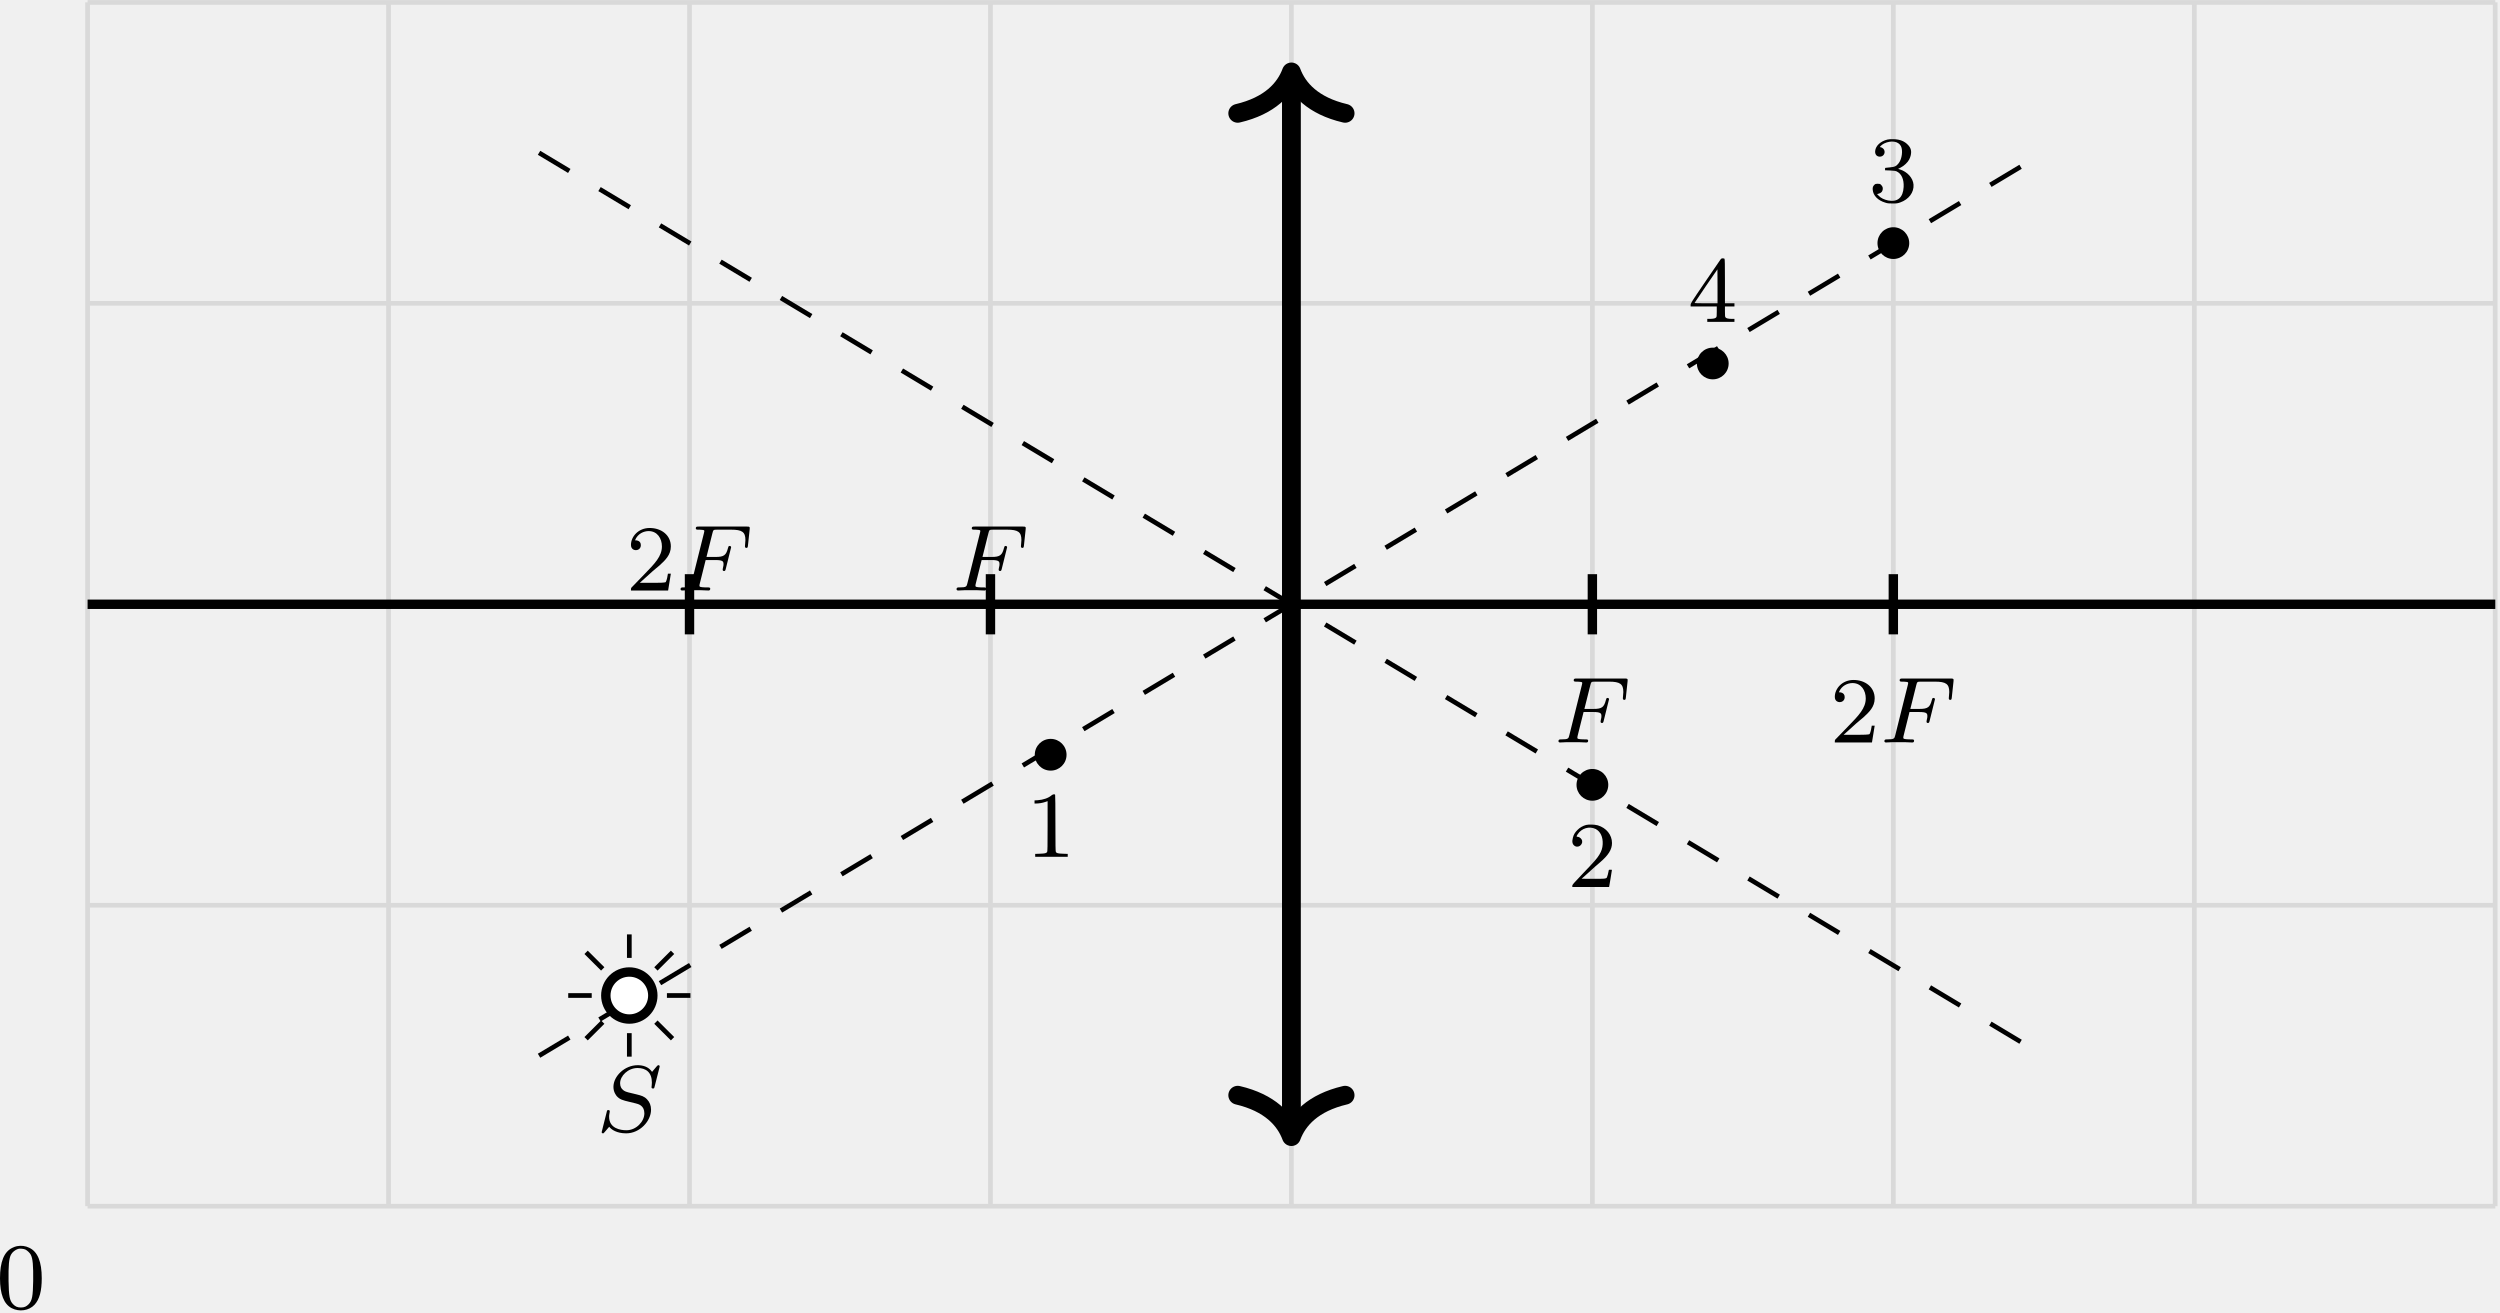
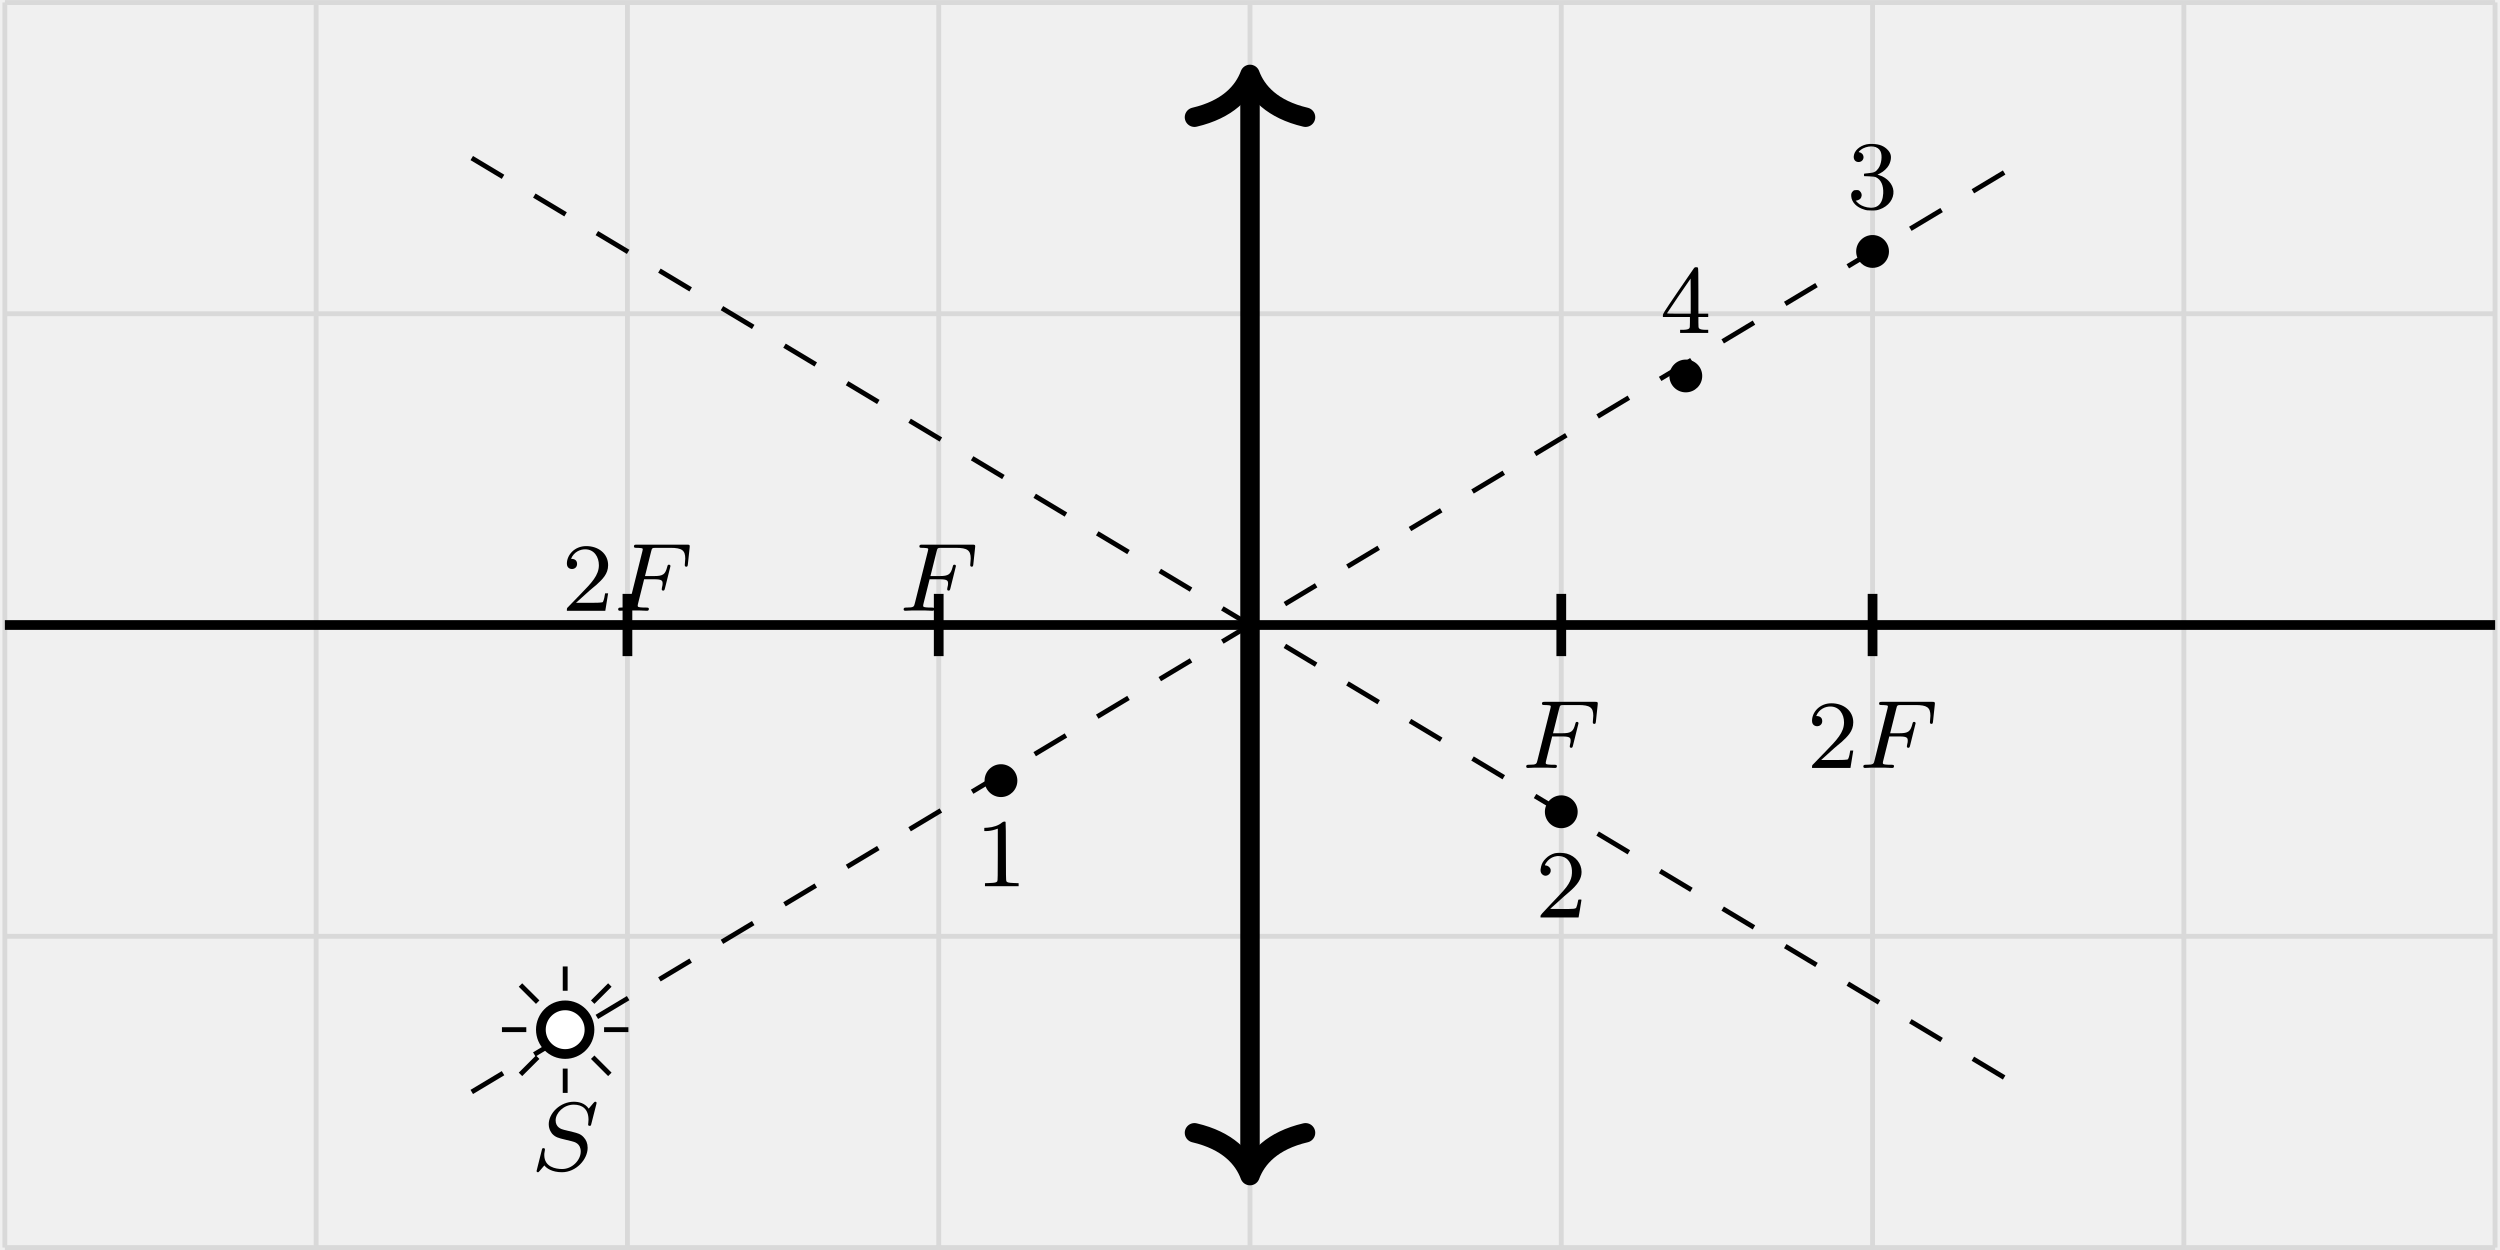
- <svg xmlns="http://www.w3.org/2000/svg" xmlns:xlink="http://www.w3.org/1999/xlink" version="1.1" width="275.497pt" height="144.593pt" viewBox="-66.362 -70.008 211.921 111.225">
+ <svg xmlns="http://www.w3.org/2000/svg" xmlns:xlink="http://www.w3.org/1999/xlink" version="1.1" width="266.358pt" height="133.179pt" viewBox="-70.008 -70.008 204.891 102.445">
  <defs>
-     <path id="g2-48" d="M1.753-5.268C1.666-5.252 1.498-5.197 1.379-5.133C.669-4.798 .327-3.945 .327-2.55C.327-1.196 .654-.367 1.315-.016C1.969 .319 2.782 .199 3.252-.303C3.674-.757 3.866-1.467 3.866-2.55C3.866-3.945 3.523-4.798 2.813-5.133C2.479-5.3 2.128-5.34 1.753-5.268ZM2.487-4.981C2.654-4.894 2.861-4.694 2.933-4.551C3.108-4.224 3.156-3.626 3.14-2.319C3.116-1.012 3.053-.669 2.766-.359C2.566-.151 2.383-.072 2.096-.072S1.626-.151 1.427-.359C1.14-.669 1.076-1.012 1.052-2.319C1.036-3.626 1.084-4.224 1.259-4.551C1.355-4.75 1.618-4.965 1.857-5.037C1.993-5.085 2.343-5.053 2.487-4.981Z" />
    <path id="g2-49" d="M2.192-5.22C1.929-4.989 1.482-4.838 1.02-4.806L.749-4.79V-4.655V-4.527H.901C1.124-4.527 1.419-4.575 1.65-4.655L1.857-4.726V-2.59C1.857-.964 1.849-.446 1.817-.414C1.737-.311 1.634-.287 1.219-.271L.805-.255V-.135V-.008H2.184H3.563V-.135V-.255L3.148-.271C2.742-.287 2.63-.311 2.558-.414C2.527-.446 2.519-1.02 2.519-2.837C2.519-4.144 2.511-5.236 2.495-5.26C2.471-5.34 2.303-5.316 2.192-5.22Z" />
    <path id="g2-50" d="M1.586-5.26C1.315-5.189 1.044-5.037 .853-4.838C.646-4.639 .526-4.439 .462-4.176C.367-3.826 .422-3.602 .63-3.475C.98-3.26 1.411-3.69 1.196-4.041C1.124-4.16 .972-4.256 .861-4.256S.757-4.296 .869-4.471C1.196-4.981 1.857-5.181 2.391-4.918C2.798-4.71 3.021-4.24 2.989-3.626C2.973-3.3 2.893-3.053 2.702-2.734C2.519-2.431 2.271-2.144 1.299-1.132C.486-.279 .414-.199 .414-.104V0H1.977H3.531L3.547-.08C3.555-.128 3.602-.414 3.658-.733C3.706-1.044 3.754-1.339 3.762-1.387C3.778-1.467 3.778-1.467 3.642-1.467C3.515-1.467 3.507-1.467 3.491-1.355C3.459-1.164 3.387-.893 3.347-.813C3.292-.701 3.14-.685 2.096-.693L1.203-.701L1.809-1.243C2.136-1.546 2.55-1.913 2.726-2.056C3.475-2.694 3.778-3.172 3.778-3.73C3.778-4.415 3.3-5.013 2.574-5.228C2.335-5.3 1.793-5.316 1.586-5.26Z" />
    <path id="g2-51" d="M1.618-5.26C1.036-5.125 .614-4.734 .574-4.288C.55-4.001 .709-3.81 .972-3.81C1.283-3.81 1.474-4.129 1.323-4.407C1.267-4.511 1.108-4.615 1.004-4.615C.909-4.615 1.14-4.83 1.331-4.926C1.921-5.212 2.55-5.117 2.758-4.702C2.941-4.352 2.845-3.618 2.582-3.276C2.375-3.005 2.256-2.941 1.817-2.901C1.634-2.885 1.467-2.869 1.443-2.861S1.403-2.813 1.411-2.75L1.419-2.654L1.841-2.638C2.184-2.622 2.287-2.606 2.399-2.558C2.805-2.367 3.021-1.897 2.989-1.243C2.941-.335 2.479 .056 1.674-.096C1.339-.167 1.068-.295 .885-.486L.733-.638L.861-.669C1.044-.725 1.132-.797 1.18-.909C1.267-1.108 1.227-1.283 1.06-1.435C.996-1.498 .956-1.514 .789-1.514C.63-1.514 .59-1.498 .518-1.435C.383-1.307 .351-1.203 .367-1.004C.406-.51 .805-.096 1.435 .088C1.626 .151 1.722 .159 2.048 .159C2.407 .159 2.463 .151 2.694 .072C3.427-.183 3.873-.789 3.826-1.435C3.786-1.993 3.308-2.527 2.678-2.726L2.519-2.774L2.75-2.893C3.021-3.029 3.332-3.324 3.451-3.555C3.499-3.634 3.555-3.786 3.579-3.881C3.674-4.256 3.618-4.519 3.379-4.782C3.076-5.117 2.686-5.276 2.144-5.292C1.921-5.3 1.745-5.292 1.618-5.26Z" />
    <path id="g2-52" d="M2.774-5.3C2.734-5.244 2.152-4.392 1.467-3.395C.295-1.674 .239-1.578 .239-1.451V-1.315H1.347H2.455V-.885C2.455-.518 2.447-.446 2.407-.391C2.335-.303 2.176-.271 1.881-.263H1.65V-.135V-.008H2.798H3.953V-.135V-.263H3.722C3.427-.271 3.268-.303 3.196-.391C3.156-.446 3.148-.518 3.148-.885V-1.315H3.555H3.953V-1.451V-1.586H3.555H3.148V-3.451C3.148-4.87 3.14-5.332 3.108-5.364C3.092-5.38 3.021-5.396 2.965-5.396C2.869-5.396 2.837-5.38 2.774-5.3ZM2.519-3.029V-1.586H1.538C.925-1.586 .566-1.594 .574-1.618C.582-1.65 2.495-4.463 2.511-4.463C2.511-4.463 2.519-3.818 2.519-3.029Z" />
    <path id="g1-50" d="M2.248-1.626C2.375-1.745 2.71-2.008 2.837-2.12C3.332-2.574 3.802-3.013 3.802-3.738C3.802-4.686 3.005-5.3 2.008-5.3C1.052-5.3 .422-4.575 .422-3.866C.422-3.475 .733-3.419 .845-3.419C1.012-3.419 1.259-3.539 1.259-3.842C1.259-4.256 .861-4.256 .765-4.256C.996-4.838 1.53-5.037 1.921-5.037C2.662-5.037 3.045-4.407 3.045-3.738C3.045-2.909 2.463-2.303 1.522-1.339L.518-.303C.422-.215 .422-.199 .422 0H3.571L3.802-1.427H3.555C3.531-1.267 3.467-.869 3.371-.717C3.324-.654 2.718-.654 2.59-.654H1.172L2.248-1.626Z" />
    <path id="g0-70" d="M2.519-2.582H3.347C4.001-2.582 4.033-2.455 4.033-2.224C4.033-2.168 4.033-2.088 3.977-1.881C3.969-1.849 3.961-1.785 3.961-1.761C3.961-1.753 3.961-1.65 4.081-1.65C4.176-1.65 4.2-1.73 4.224-1.833L4.647-3.539C4.655-3.555 4.678-3.658 4.678-3.666C4.678-3.698 4.655-3.778 4.551-3.778C4.455-3.778 4.439-3.706 4.415-3.61C4.256-2.989 4.073-2.845 3.363-2.845H2.59L3.092-4.854C3.164-5.141 3.172-5.157 3.499-5.157H4.67C5.619-5.157 5.89-4.957 5.89-4.272C5.89-4.105 5.85-3.897 5.85-3.746C5.85-3.65 5.906-3.61 5.97-3.61C6.081-3.61 6.089-3.682 6.105-3.818L6.249-5.173C6.257-5.212 6.257-5.268 6.257-5.308C6.257-5.42 6.161-5.42 6.017-5.42H1.929C1.785-5.42 1.682-5.42 1.682-5.276C1.682-5.157 1.777-5.157 1.913-5.157C1.969-5.157 2.08-5.157 2.216-5.141C2.383-5.125 2.407-5.109 2.407-5.029C2.407-4.989 2.399-4.957 2.375-4.87L1.315-.63C1.243-.327 1.227-.263 .638-.263C.486-.263 .391-.263 .391-.112C.391-.08 .414 0 .518 0C.685 0 .877-.024 1.052-.024H2.152C2.303-.016 2.59 0 2.742 0C2.798 0 2.909 0 2.909-.151C2.909-.263 2.813-.263 2.646-.263S2.415-.263 2.232-.279C2.016-.303 1.993-.327 1.993-.422C1.993-.43 1.993-.478 2.024-.598L2.519-2.582Z" />
    <path id="g0-83" d="M5.348-5.396C5.356-5.428 5.372-5.475 5.372-5.515C5.372-5.571 5.324-5.611 5.268-5.611S5.197-5.595 5.109-5.499C5.021-5.396 4.814-5.141 4.726-5.045C4.415-5.499 3.913-5.611 3.507-5.611C2.399-5.611 1.451-4.678 1.451-3.77C1.451-3.308 1.698-3.037 1.737-2.981C2-2.702 2.232-2.638 2.805-2.503C3.084-2.431 3.1-2.431 3.332-2.375S4.073-2.192 4.073-1.53C4.073-.837 3.387-.096 2.55-.096C2.032-.096 1.084-.255 1.084-1.243C1.084-1.267 1.084-1.435 1.132-1.626L1.14-1.706C1.14-1.801 1.052-1.809 1.02-1.809C.917-1.809 .909-1.777 .869-1.594L.542-.295C.51-.175 .454 .04 .454 .064C.454 .128 .502 .167 .558 .167S.622 .159 .709 .056L1.092-.391C1.275-.151 1.73 .167 2.534 .167C3.69 .167 4.639-.877 4.639-1.833C4.639-2.2 4.519-2.487 4.304-2.71C4.065-2.973 3.802-3.037 3.427-3.132C3.196-3.188 2.885-3.26 2.702-3.308C2.463-3.363 2.016-3.523 2.016-4.081C2.016-4.702 2.686-5.372 3.499-5.372C4.216-5.372 4.71-4.997 4.71-4.136C4.71-3.945 4.678-3.778 4.678-3.746C4.678-3.65 4.75-3.634 4.806-3.634C4.902-3.634 4.91-3.666 4.941-3.794L5.348-5.396Z" />
  </defs>
  <g id="page1">
-     <path d="M-58.937 32.238H145.16M-58.937 6.727H145.16M-58.937-18.785H145.16M-58.937-44.297H145.16M-58.937-69.801H145.16M-58.937 32.238V-69.809M-33.426 32.238V-69.809M-7.914 32.238V-69.809M17.598 32.238V-69.809M43.109 32.238V-69.809M68.621 32.238V-69.809M94.133 32.238V-69.809M119.648 32.238V-69.809M145.149 32.238V-69.809" stroke="#d9d9d9" fill="none" stroke-width=".399" stroke-miterlimit="10" />
-     <path d="M-58.937-18.785H145.16" stroke="#000" fill="none" stroke-width=".797" stroke-miterlimit="10" />
-     <path d="M43.109 25.543V-63.113" stroke="#000" fill="none" stroke-width="1.594" stroke-miterlimit="10" />
-     <path d="M47.66 22.832C44.93 23.473 43.641 24.902 43.109 26.34C42.578 24.902 41.289 23.473 38.559 22.832" stroke="#000" fill="none" stroke-width="1.594" stroke-miterlimit="10" stroke-linecap="round" stroke-linejoin="round" />
-     <path d="M38.559-60.402C41.289-61.043 42.578-62.473 43.109-63.91C43.641-62.473 44.93-61.043 47.66-60.402" stroke="#000" fill="none" stroke-width="1.594" stroke-miterlimit="10" stroke-linecap="round" stroke-linejoin="round" />
-     <path d="M-20.668-57.055L106.891 19.484" stroke="#000" fill="none" stroke-width=".399" stroke-miterlimit="10" stroke-dasharray="2.989 2.989" />
-     <path d="M-20.668 19.484L106.891-57.055" stroke="#000" fill="none" stroke-width=".399" stroke-miterlimit="10" stroke-dasharray="2.989 2.989" />
-     <path d="M17.598-21.336V-16.234" stroke="#000" fill="none" stroke-width=".797" stroke-miterlimit="10" />
-     <g transform="matrix(1 0 0 1 -28.7796 -1.1669)">
-       <use x="43.111" y="-18.785" xlink:href="#g0-70" />
+     <path d="M-69.609 32.238H134.484M-69.609 6.727H134.484M-69.609-18.785H134.484M-69.609-44.297H134.484M-69.609-69.801H134.484M-69.609 32.238V-69.809M-44.098 32.238V-69.809M-18.586 32.238V-69.809M6.926 32.238V-69.809M32.438 32.238V-69.809M57.949 32.238V-69.809M83.461 32.238V-69.809M108.973 32.238V-69.809M134.476 32.238V-69.809" stroke="#d9d9d9" fill="none" stroke-width=".399" stroke-miterlimit="10" />
+     <path d="M-69.609-18.785H134.484" stroke="#000" fill="none" stroke-width=".797" stroke-miterlimit="10" />
+     <path d="M32.438 25.543V-63.113" stroke="#000" fill="none" stroke-width="1.594" stroke-miterlimit="10" />
+     <path d="M36.988 22.832C34.258 23.473 32.969 24.902 32.438 26.34C31.906 24.902 30.617 23.473 27.887 22.832" stroke="#000" fill="none" stroke-width="1.594" stroke-miterlimit="10" stroke-linecap="round" stroke-linejoin="round" />
+     <path d="M27.887-60.402C30.617-61.043 31.906-62.473 32.438-63.91C32.969-62.473 34.258-61.043 36.988-60.402" stroke="#000" fill="none" stroke-width="1.594" stroke-miterlimit="10" stroke-linecap="round" stroke-linejoin="round" />
+     <path d="M-31.344-57.055L96.219 19.484" stroke="#000" fill="none" stroke-width=".399" stroke-miterlimit="10" stroke-dasharray="2.989 2.989" />
+     <path d="M-31.344 19.484L96.219-57.055" stroke="#000" fill="none" stroke-width=".399" stroke-miterlimit="10" stroke-dasharray="2.989 2.989" />
+     <path d="M6.926-21.336V-16.234" stroke="#000" fill="none" stroke-width=".797" stroke-miterlimit="10" />
+     <g transform="matrix(1 0 0 1 -28.77962 -1.1669)">
+       <use x="32.438" y="-18.785" xlink:href="#g0-70" />
    </g>
-     <path d="M-7.914-21.336V-16.234" stroke="#000" fill="none" stroke-width=".797" stroke-miterlimit="10" />
+     <path d="M-18.586-21.336V-16.234" stroke="#000" fill="none" stroke-width=".797" stroke-miterlimit="10" />
    <g transform="matrix(1 0 0 1 -56.4087 -1.1669)">
-       <use x="43.111" y="-18.785" xlink:href="#g1-50" />
-       <use x="47.345" y="-18.785" xlink:href="#g0-70" />
+       <use x="32.438" y="-18.785" xlink:href="#g1-50" />
+       <use x="36.672" y="-18.785" xlink:href="#g0-70" />
    </g>
-     <path d="M68.621-21.336V-16.234" stroke="#000" fill="none" stroke-width=".797" stroke-miterlimit="10" />
+     <path d="M57.949-21.336V-16.234" stroke="#000" fill="none" stroke-width=".797" stroke-miterlimit="10" />
    <g transform="matrix(1 0 0 1 22.2443 11.71587)">
-       <use x="43.111" y="-18.785" xlink:href="#g0-70" />
+       <use x="32.438" y="-18.785" xlink:href="#g0-70" />
    </g>
-     <path d="M94.133-21.336V-16.234" stroke="#000" fill="none" stroke-width=".797" stroke-miterlimit="10" />
+     <path d="M83.461-21.336V-16.234" stroke="#000" fill="none" stroke-width=".797" stroke-miterlimit="10" />
    <g transform="matrix(1 0 0 1 45.6391 11.71587)">
-       <use x="43.111" y="-18.785" xlink:href="#g1-50" />
-       <use x="47.345" y="-18.785" xlink:href="#g0-70" />
+       <use x="32.438" y="-18.785" xlink:href="#g1-50" />
+       <use x="36.672" y="-18.785" xlink:href="#g0-70" />
    </g>
-     <path d="M-11.023 14.379C-11.023 13.281-11.914 12.387-13.016 12.387C-14.117 12.387-15.008 13.281-15.008 14.379C-15.008 15.48-14.117 16.375-13.016 16.375C-11.914 16.375-11.023 15.48-11.023 14.379Z" fill="#fff" />
-     <path d="M-11.023 14.379C-11.023 13.281-11.914 12.387-13.016 12.387C-14.117 12.387-15.008 13.281-15.008 14.379C-15.008 15.48-14.117 16.375-13.016 16.375C-11.914 16.375-11.023 15.48-11.023 14.379Z" stroke="#000" fill="none" stroke-width=".797" stroke-miterlimit="10" />
-     <path d="M-9.828 14.379H-7.836" stroke="#000" fill="none" stroke-width=".399" stroke-miterlimit="10" />
-     <path d="M-10.762 12.125L-9.352 10.719" stroke="#000" fill="none" stroke-width=".399" stroke-miterlimit="10" />
-     <path d="M-13.016 11.191V9.199" stroke="#000" fill="none" stroke-width=".399" stroke-miterlimit="10" />
-     <path d="M-15.27 12.125L-16.68 10.719" stroke="#000" fill="none" stroke-width=".399" stroke-miterlimit="10" />
-     <path d="M-16.203 14.379H-18.195" stroke="#000" fill="none" stroke-width=".399" stroke-miterlimit="10" />
-     <path d="M-15.27 16.637L-16.68 18.043" stroke="#000" fill="none" stroke-width=".399" stroke-miterlimit="10" />
-     <path d="M-13.016 17.57V19.562" stroke="#000" fill="none" stroke-width=".399" stroke-miterlimit="10" />
-     <path d="M-10.762 16.637L-9.352 18.043" stroke="#000" fill="none" stroke-width=".399" stroke-miterlimit="10" />
+     <path d="M-21.695 14.379C-21.695 13.281-22.59 12.387-23.687 12.387C-24.789 12.387-25.68 13.281-25.68 14.379C-25.68 15.48-24.789 16.375-23.687 16.375C-22.59 16.375-21.695 15.48-21.695 14.379Z" fill="#fff" />
+     <path d="M-21.695 14.379C-21.695 13.281-22.59 12.387-23.687 12.387C-24.789 12.387-25.68 13.281-25.68 14.379C-25.68 15.48-24.789 16.375-23.687 16.375C-22.59 16.375-21.695 15.48-21.695 14.379Z" stroke="#000" fill="none" stroke-width=".797" stroke-miterlimit="10" />
+     <path d="M-20.5 14.379H-18.508" stroke="#000" fill="none" stroke-width=".399" stroke-miterlimit="10" />
+     <path d="M-21.434 12.125L-20.027 10.719" stroke="#000" fill="none" stroke-width=".399" stroke-miterlimit="10" />
+     <path d="M-23.687 11.191V9.199" stroke="#000" fill="none" stroke-width=".399" stroke-miterlimit="10" />
+     <path d="M-25.941 12.125L-27.352 10.719" stroke="#000" fill="none" stroke-width=".399" stroke-miterlimit="10" />
+     <path d="M-26.875 14.379H-28.871" stroke="#000" fill="none" stroke-width=".399" stroke-miterlimit="10" />
+     <path d="M-25.941 16.637L-27.352 18.043" stroke="#000" fill="none" stroke-width=".399" stroke-miterlimit="10" />
+     <path d="M-23.687 17.57V19.562" stroke="#000" fill="none" stroke-width=".399" stroke-miterlimit="10" />
+     <path d="M-21.434 16.637L-20.027 18.043" stroke="#000" fill="none" stroke-width=".399" stroke-miterlimit="10" />
    <g transform="matrix(1 0 0 1 -58.9241 44.6819)">
-       <use x="43.111" y="-18.785" xlink:href="#g0-83" />
+       <use x="32.438" y="-18.785" xlink:href="#g0-83" />
    </g>
-     <path d="M24.047-6.027C24.047-6.773 23.445-7.375 22.703-7.375C21.957-7.375 21.355-6.773 21.355-6.027C21.355-5.285 21.957-4.684 22.703-4.684C23.445-4.684 24.047-5.285 24.047-6.027Z" />
+     <path d="M13.371-6.027C13.371-6.773 12.77-7.375 12.027-7.375C11.285-7.375 10.684-6.773 10.684-6.027C10.684-5.285 11.285-4.684 12.027-4.684C12.77-4.684 13.371-5.285 13.371-6.027Z" />
    <g transform="matrix(1 0 0 1 -22.5262 21.4156)">
-       <use x="43.111" y="-18.785" xlink:href="#g2-49" />
+       <use x="32.438" y="-18.785" xlink:href="#g2-49" />
    </g>
-     <path d="M69.969-3.477C69.969-4.219 69.367-4.824 68.621-4.824C67.879-4.824 67.277-4.219 67.277-3.477S67.879-2.133 68.621-2.133C69.367-2.133 69.969-2.734 69.969-3.477Z" />
+     <path d="M59.293-3.477C59.293-4.219 58.691-4.824 57.949-4.824S56.605-4.219 56.605-3.477S57.207-2.133 57.949-2.133S59.293-2.734 59.293-3.477Z" />
    <g transform="matrix(1 0 0 1 23.3954 23.96695)">
-       <use x="43.111" y="-18.785" xlink:href="#g2-50" />
+       <use x="32.438" y="-18.785" xlink:href="#g2-50" />
    </g>
-     <path d="M95.481-49.398C95.481-50.141 94.879-50.746 94.133-50.746C93.391-50.746 92.789-50.141 92.789-49.398C92.789-48.656 93.391-48.055 94.133-48.055C94.879-48.055 95.481-48.656 95.481-49.398Z" />
+     <path d="M84.805-49.398C84.805-50.141 84.203-50.746 83.461-50.746C82.719-50.746 82.117-50.141 82.117-49.398C82.117-48.656 82.719-48.055 83.461-48.055C84.203-48.055 84.805-48.656 84.805-49.398Z" />
    <g transform="matrix(1 0 0 1 48.9073 -34.1333)">
-       <use x="43.111" y="-18.785" xlink:href="#g2-51" />
+       <use x="32.438" y="-18.785" xlink:href="#g2-51" />
    </g>
-     <path d="M80.172-39.195C80.172-39.938 79.57-40.539 78.828-40.539S77.481-39.938 77.481-39.195S78.086-37.852 78.828-37.852S80.172-38.453 80.172-39.195Z" />
+     <path d="M69.5-39.195C69.5-39.938 68.898-40.539 68.152-40.539C67.41-40.539 66.809-39.938 66.809-39.195S67.41-37.852 68.152-37.852C68.898-37.852 69.5-38.453 69.5-39.195Z" />
    <g transform="matrix(1 0 0 1 33.6 -23.9286)">
-       <use x="43.111" y="-18.785" xlink:href="#g2-52" />
-     </g>
-     <g transform="matrix(1 0 0 1 -109.7999 59.6835)">
-       <use x="43.111" y="-18.785" xlink:href="#g2-48" />
+       <use x="32.438" y="-18.785" xlink:href="#g2-52" />
    </g>
  </g>
</svg>
